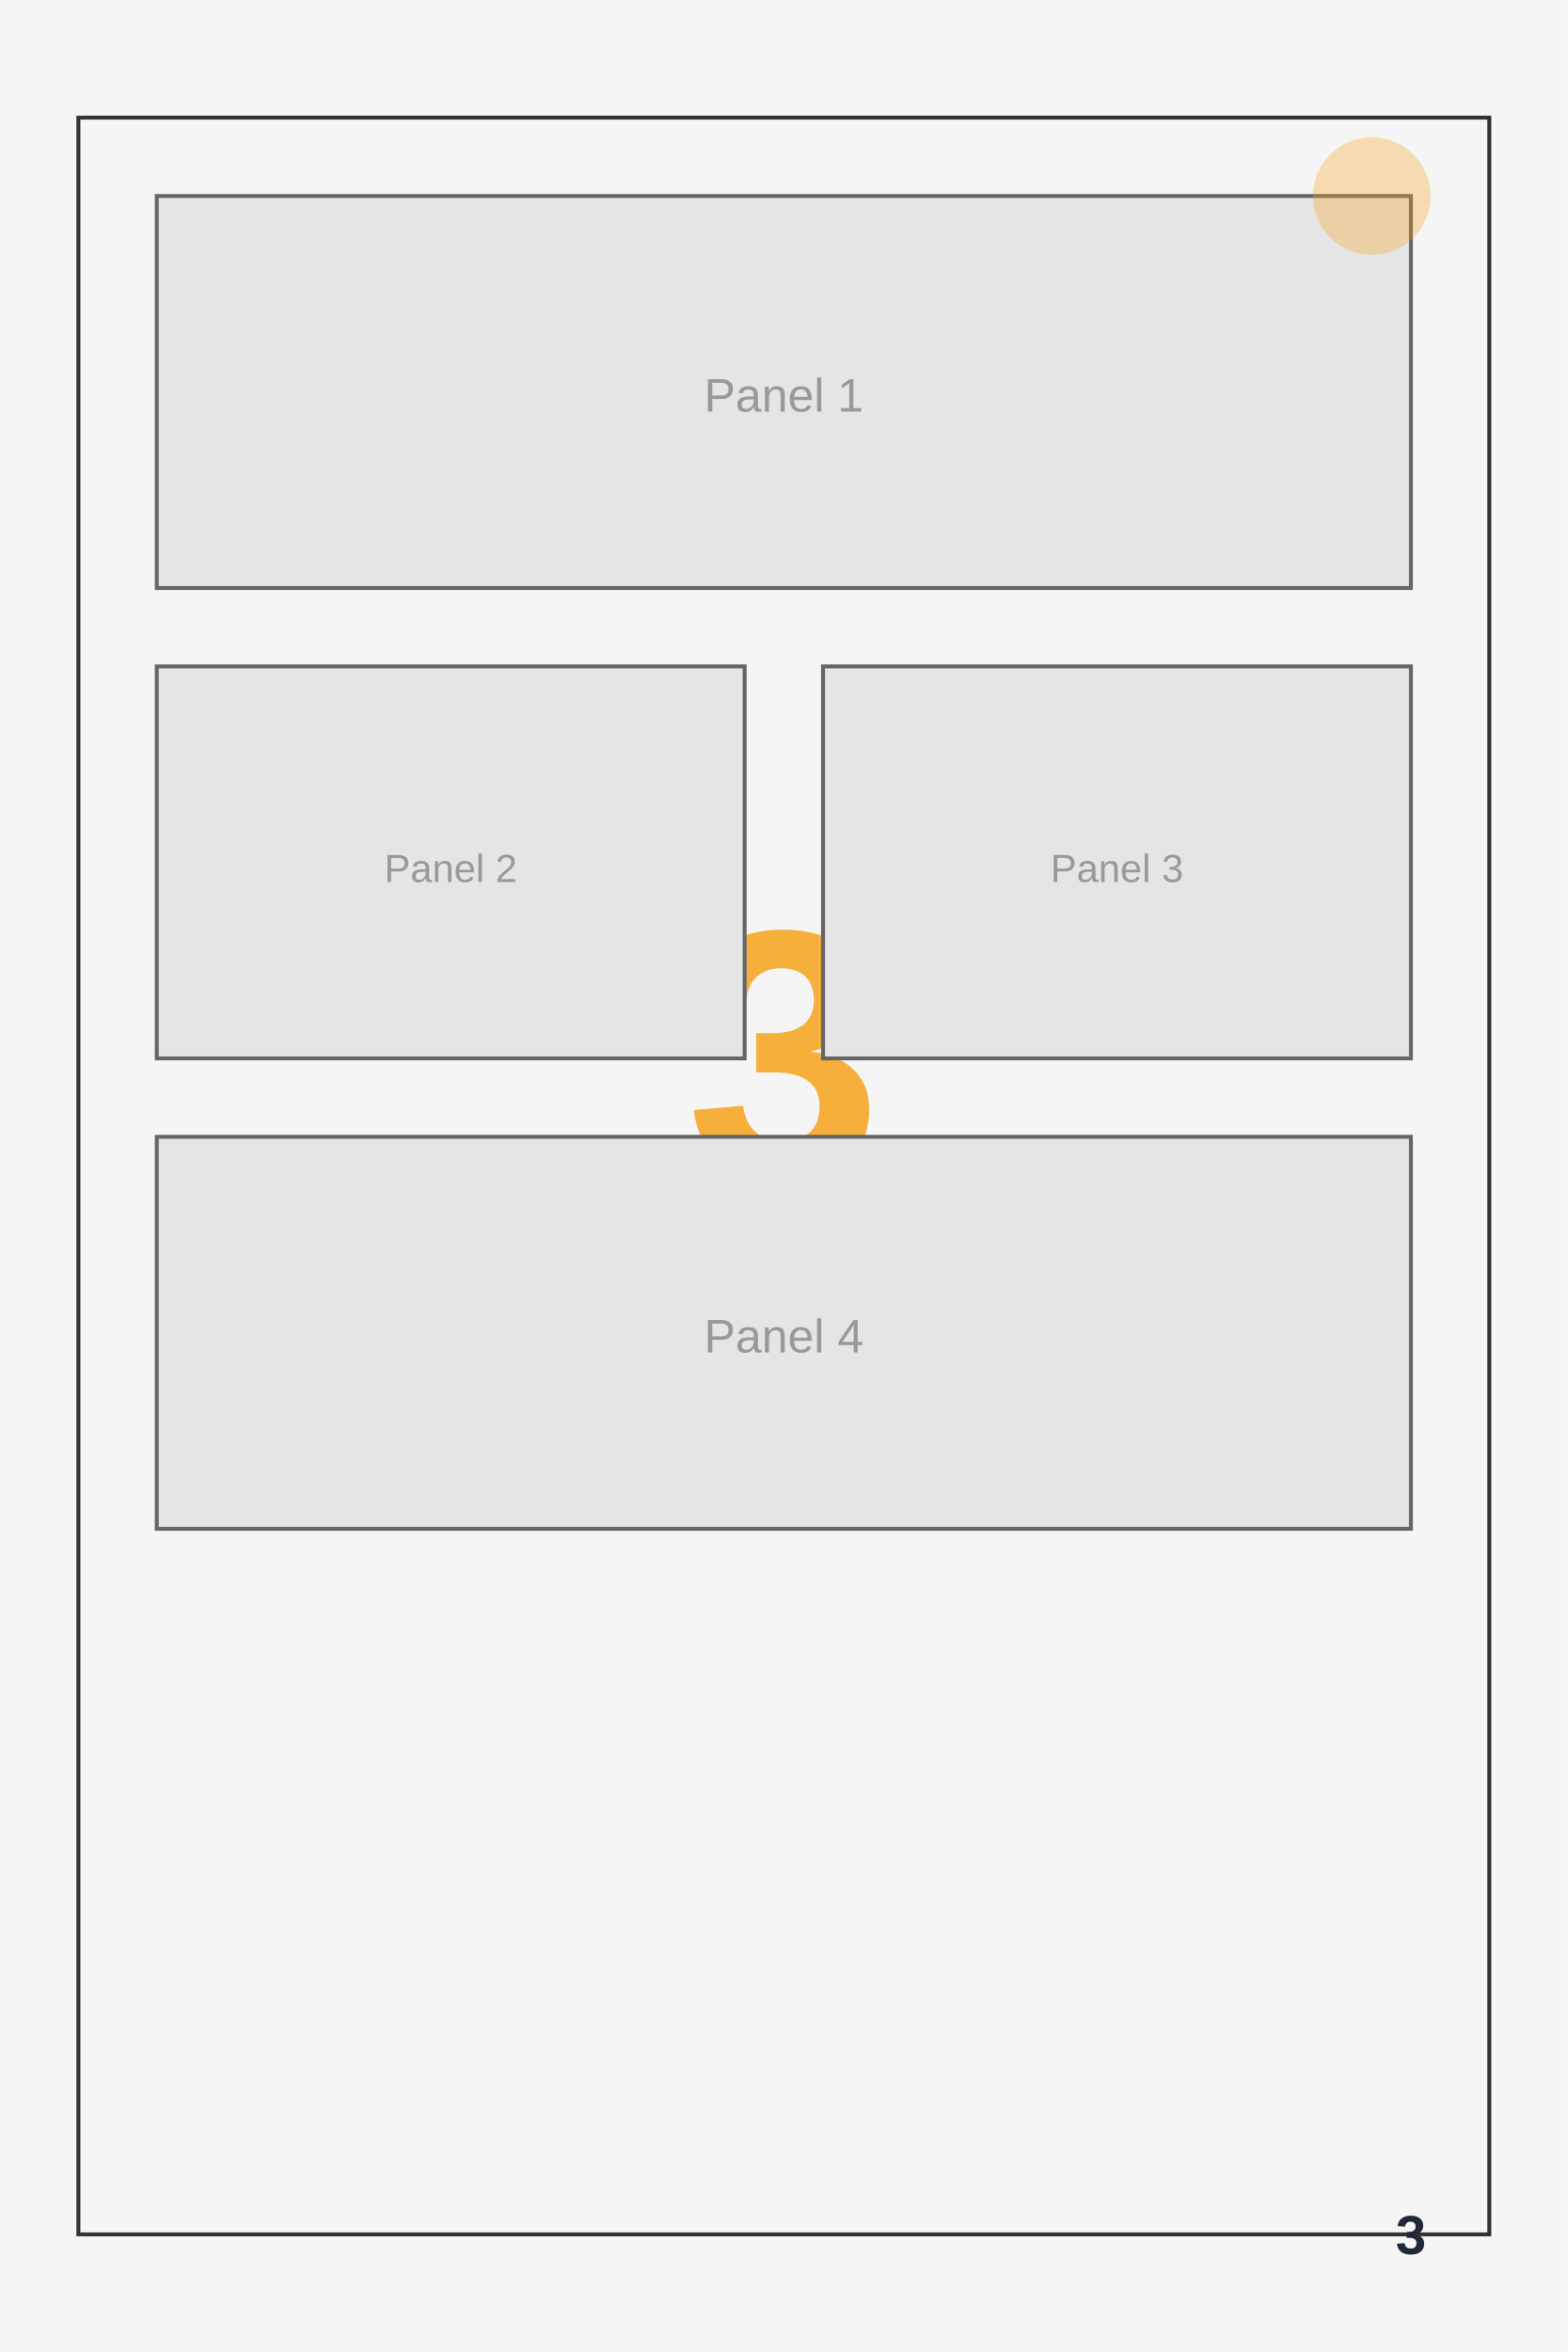
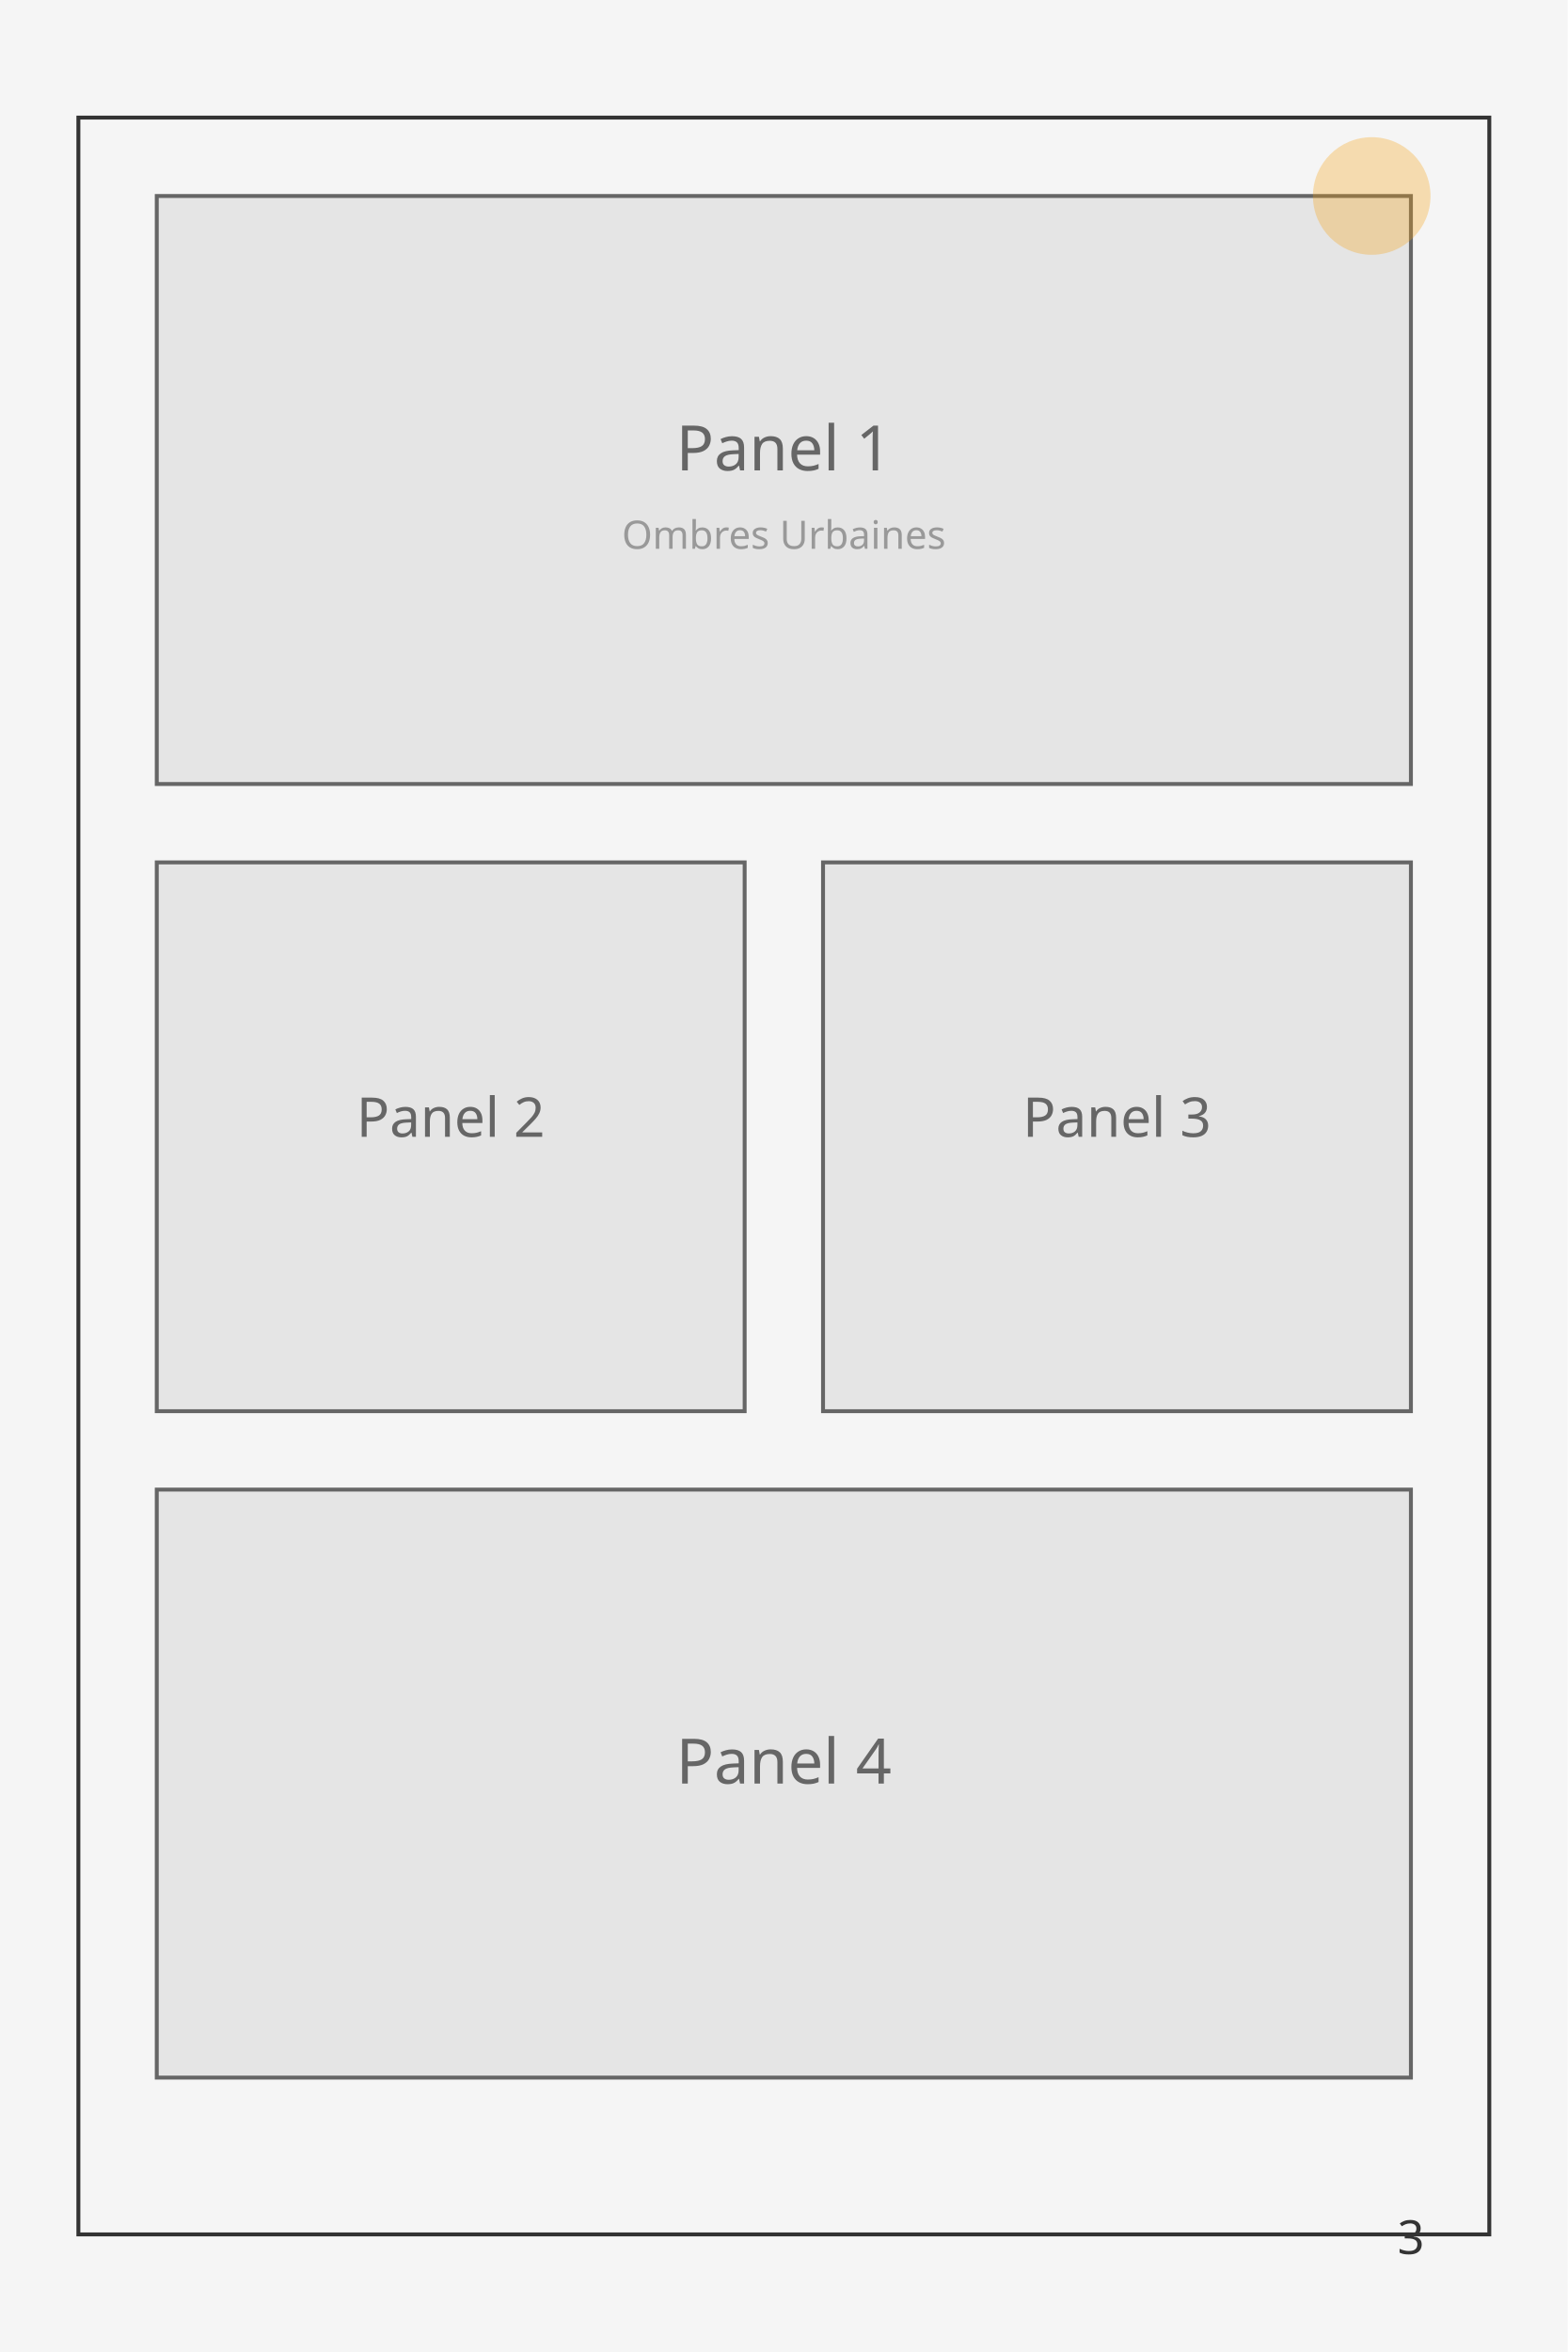
<svg xmlns="http://www.w3.org/2000/svg" width="800" height="1200">
  <rect width="800" height="1200" fill="#F5F5F5" />
  <rect x="40" y="60" width="720" height="1080" fill="none" stroke="#333333" stroke-width="2" />
-   <text x="400" y="600" font-family="Arial" font-size="180" font-weight="bold" fill="#F59E0B" text-anchor="middle" opacity="0.8">
-     3
+   <rect x="80" y="100" width="640" height="300" fill="#E5E5E5" stroke="#666666" stroke-width="2" />
+   <text x="400" y="240" font-family="sans-serif" font-size="32" fill="#666666" text-anchor="middle">
+     Panel 1
  </text>
-   <text x="400" y="700" font-family="Arial" font-size="32" fill="#333333" text-anchor="middle">
+   <text x="400" y="280" font-family="sans-serif" font-size="20" fill="#999999" text-anchor="middle">
    Ombres Urbaines
  </text>
-   <text x="400" y="760" font-family="Arial" font-size="24" fill="#666666" text-anchor="middle">
-     Page 3
+   <rect x="80" y="440" width="300" height="280" fill="#E5E5E5" stroke="#666666" stroke-width="2" />
+   <text x="230" y="580" font-family="sans-serif" font-size="28" fill="#666666" text-anchor="middle">
+     Panel 2
  </text>
-   <rect x="80" y="100" width="640" height="200" fill="#E5E5E5" stroke="#666666" stroke-width="2" />
-   <text x="400" y="210" font-family="Arial" font-size="24" fill="#999999" text-anchor="middle">Panel 1</text>
-   <rect x="80" y="340" width="300" height="200" fill="#E5E5E5" stroke="#666666" stroke-width="2" />
-   <text x="230" y="450" font-family="Arial" font-size="20" fill="#999999" text-anchor="middle">Panel 2</text>
-   <rect x="420" y="340" width="300" height="200" fill="#E5E5E5" stroke="#666666" stroke-width="2" />
-   <text x="570" y="450" font-family="Arial" font-size="20" fill="#999999" text-anchor="middle">Panel 3</text>
-   <rect x="80" y="580" width="640" height="200" fill="#E5E5E5" stroke="#666666" stroke-width="2" />
-   <text x="400" y="690" font-family="Arial" font-size="24" fill="#999999" text-anchor="middle">Panel 4</text>
-   <text x="720" y="1150" font-family="Arial" font-size="28" font-weight="bold" fill="#1F2937" text-anchor="middle">
+   <rect x="420" y="440" width="300" height="280" fill="#E5E5E5" stroke="#666666" stroke-width="2" />
+   <text x="570" y="580" font-family="sans-serif" font-size="28" fill="#666666" text-anchor="middle">
+     Panel 3
+   </text>
+   <rect x="80" y="760" width="640" height="300" fill="#E5E5E5" stroke="#666666" stroke-width="2" />
+   <text x="400" y="910" font-family="sans-serif" font-size="32" fill="#666666" text-anchor="middle">
+     Panel 4
+   </text>
+   <text x="720" y="1150" font-family="sans-serif" font-size="24" fill="#333333" text-anchor="middle">
    3
  </text>
  <circle cx="700" cy="100" r="30" fill="#F59E0B" opacity="0.3" />
</svg>
